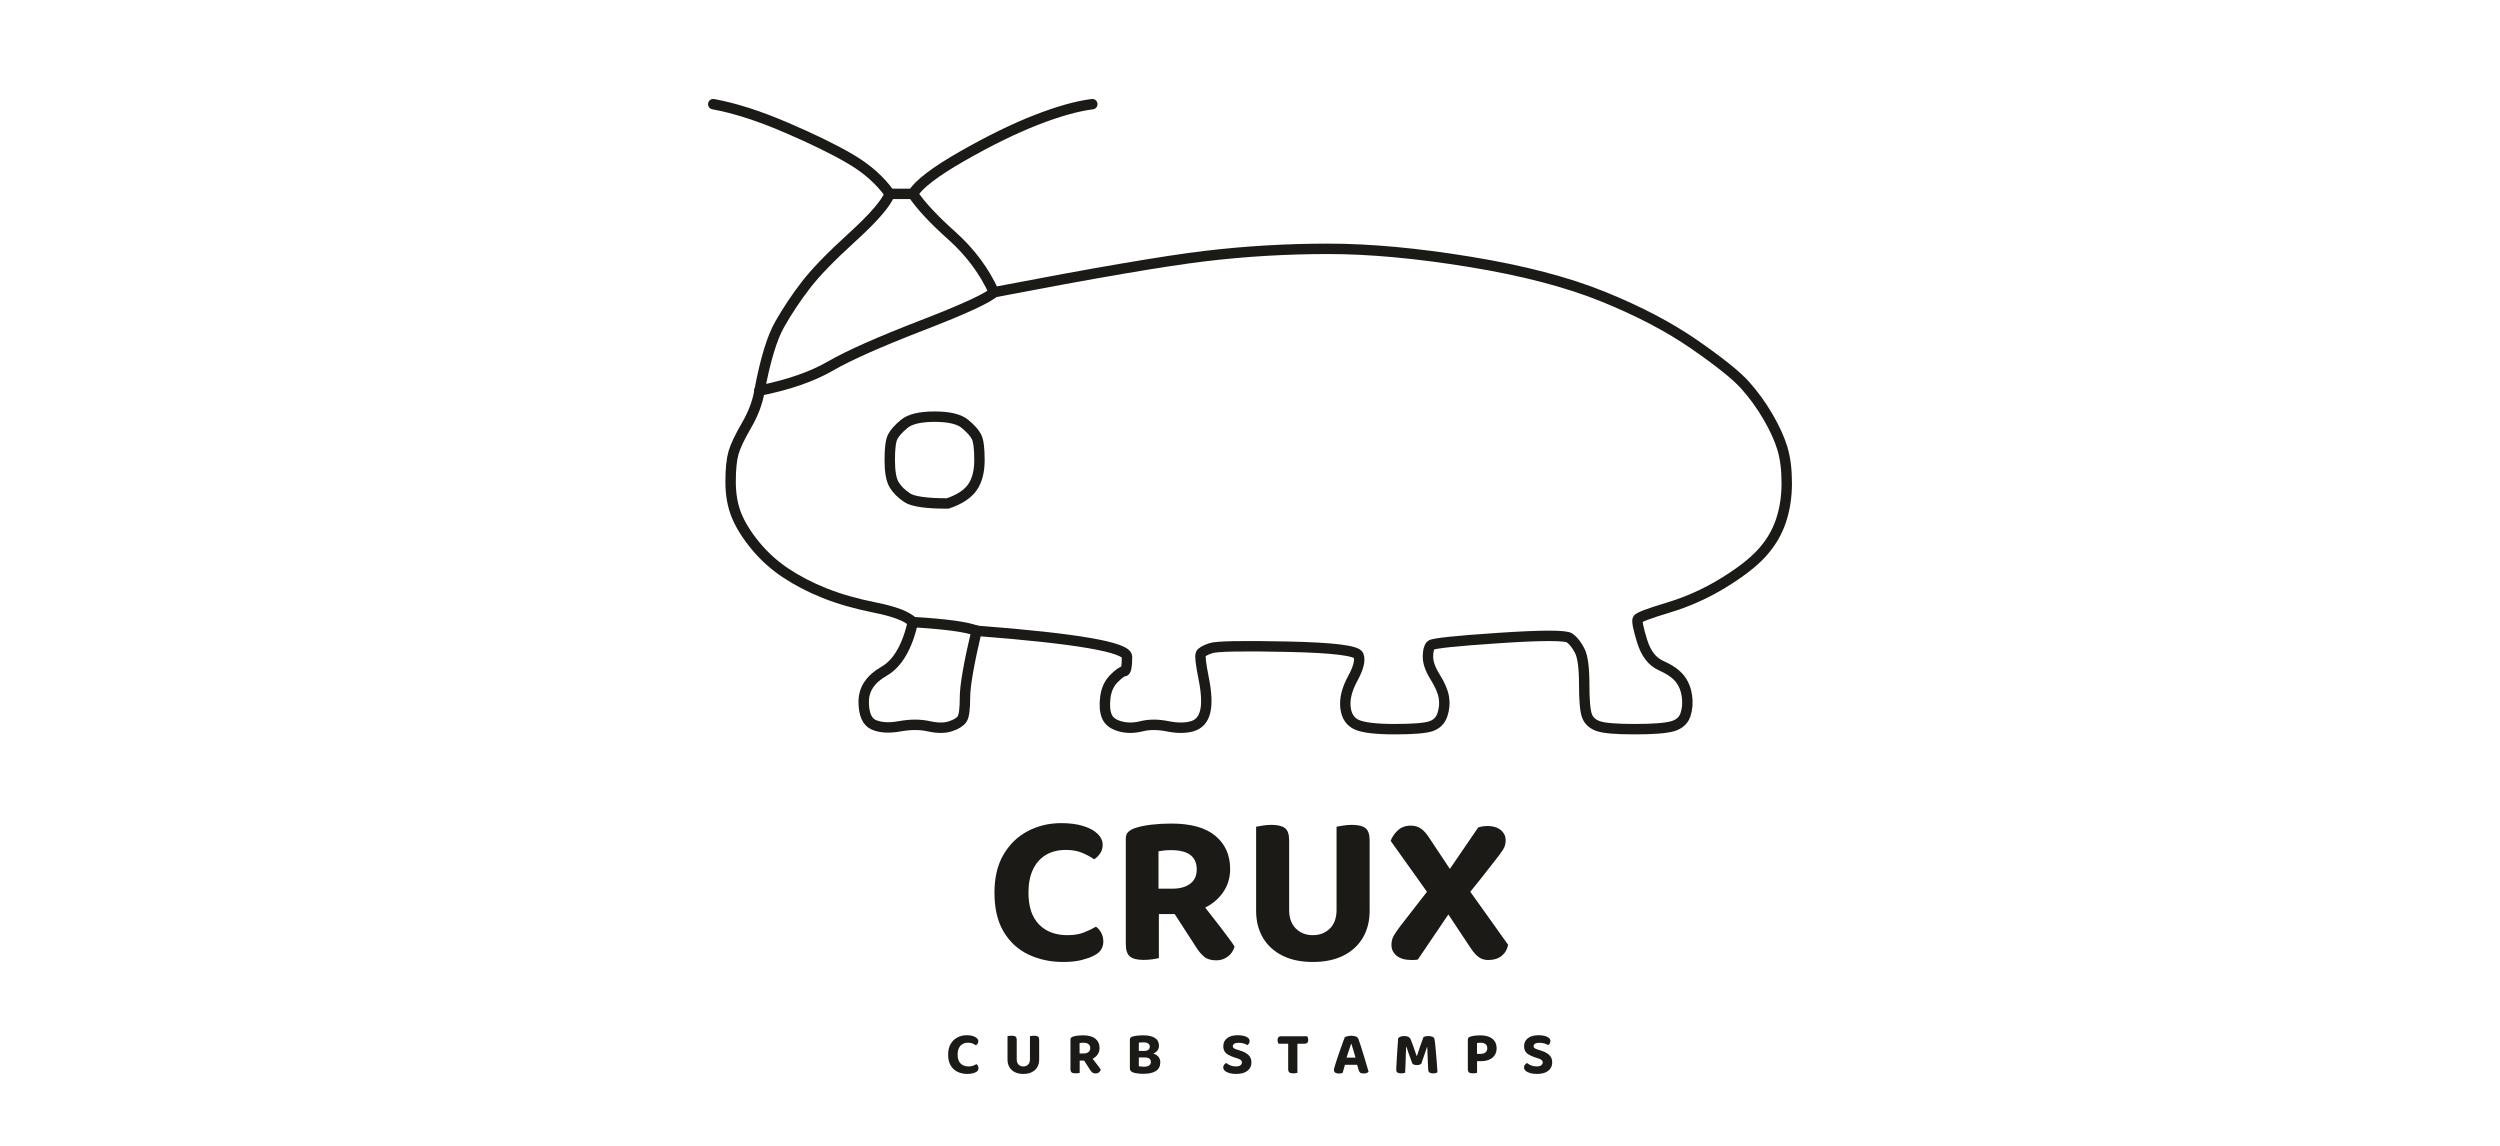
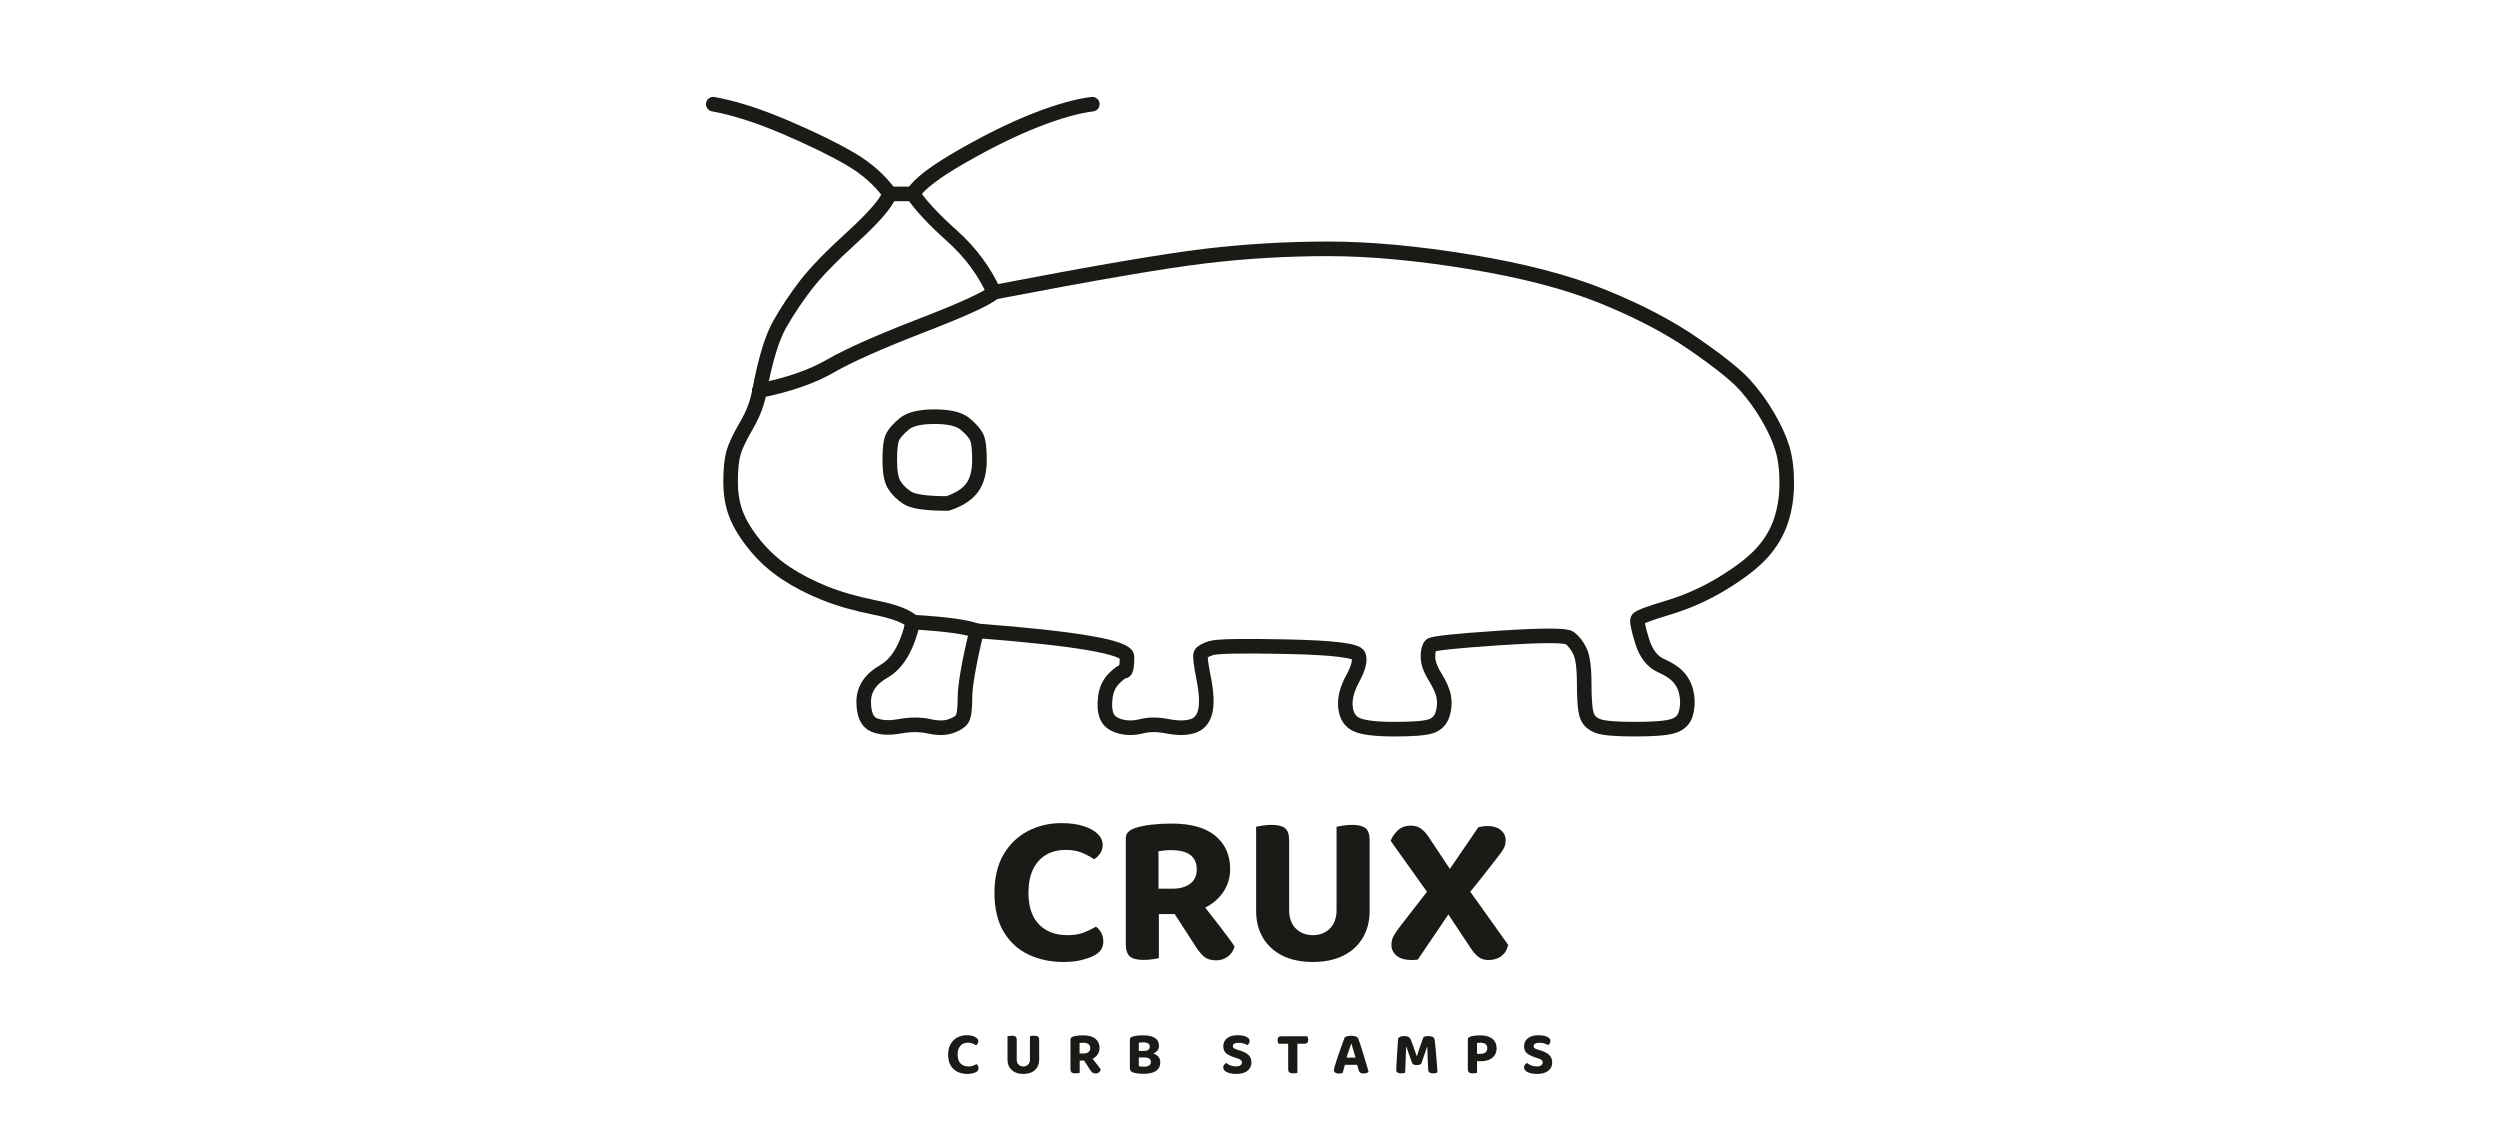
<svg xmlns="http://www.w3.org/2000/svg" viewBox="0 0 1200 550">
  <g fill="none">
-     <g fill="none" stroke="#1c1a17" stroke-width="5" stroke-linecap="round" stroke-linejoin="round">
+     <g fill="none" stroke="#1c1a17" stroke-width="7" stroke-linecap="round" stroke-linejoin="round">
      <path d="M 364.58 187.50 Q 368.75 165.28 374.31 155.56 Q 379.86 145.83 386.81 136.81 Q 393.75 127.78 409.03 113.89 Q 424.31 100.00 427.08 93.06" />
      <path d="M 364.58 187.50 Q 385.42 183.33 398.61 175.69 Q 411.81 168.06 442.36 156.25 Q 472.92 144.44 477.08 140.28" />
      <path d="M 364.58 187.50 Q 363.19 195.83 358.33 204.17 Q 353.47 212.50 352.08 217.36 Q 350.69 222.22 350.69 231.25 Q 350.69 240.28 353.47 247.22 Q 356.25 254.17 362.50 261.81 Q 368.75 269.44 377.08 275.00 Q 385.42 280.56 395.83 284.72 Q 406.25 288.89 420.14 291.67 Q 434.03 294.44 438.19 298.61" />
      <path d="M 468.75 302.78 Q 461.81 300.00 438.19 298.61" />
      <path d="M 468.75 302.78 Q 540.97 308.33 540.97 315.28 Q 540.97 322.22 539.58 322.22 Q 538.19 322.22 534.72 325.69 Q 531.25 329.17 530.56 334.72 Q 529.86 340.28 531.25 343.75 Q 532.64 347.22 537.50 348.61 Q 542.36 350.00 547.92 348.61 Q 553.47 347.22 560.42 348.61 Q 567.36 350.00 572.22 348.61 Q 577.08 347.22 578.47 341.67 Q 579.86 336.11 577.78 325.69 Q 575.69 315.28 576.39 313.89 Q 577.08 312.50 581.25 311.11 Q 585.42 309.72 618.06 310.42 Q 650.69 311.11 652.08 314.58 Q 653.47 318.06 649.31 325.69 Q 645.14 333.33 645.83 339.58 Q 646.53 345.83 651.39 347.92 Q 656.25 350.00 669.44 350.00 Q 682.64 350.00 686.81 348.61 Q 690.97 347.22 692.36 343.06 Q 693.75 338.89 693.06 334.72 Q 692.36 330.56 688.89 325.00 Q 685.42 319.44 685.42 315.28 Q 685.42 311.11 686.81 309.72 Q 688.19 308.33 719.44 306.25 Q 750.69 304.17 753.47 306.25 Q 756.25 308.33 758.33 312.50 Q 760.42 316.67 760.42 328.47 Q 760.42 340.28 761.81 343.75 Q 763.19 347.22 767.36 348.61 Q 771.53 350.00 784.72 350.00 Q 797.92 350.00 802.78 348.61 Q 807.64 347.22 809.03 343.06 Q 810.42 338.89 809.72 334.03 Q 809.03 329.17 806.25 325.69 Q 803.47 322.22 797.22 319.44 Q 790.97 316.67 788.19 307.64 Q 785.42 298.61 786.11 297.22 Q 786.81 295.83 800.69 291.67 Q 814.58 287.50 827.08 279.86 Q 839.58 272.22 845.83 265.28 Q 852.08 258.33 854.86 250.00 Q 857.64 241.67 857.64 231.94 Q 857.64 222.22 855.56 215.28 Q 853.47 208.33 848.61 200.00 Q 843.75 191.67 837.50 184.72 Q 831.25 177.78 813.19 165.28 Q 795.14 152.78 769.44 142.36 Q 743.75 131.94 705.56 125.69 Q 667.36 119.44 637.50 119.44 Q 607.64 119.44 578.47 122.92 Q 549.31 126.39 477.08 140.28" />
      <path d="M 468.75 302.78 Q 463.19 326.39 463.19 334.72 Q 463.19 343.06 461.81 345.14 Q 460.42 347.22 456.25 348.61 Q 452.08 350.00 445.83 348.61 Q 439.58 347.22 431.94 348.61 Q 424.31 350.00 419.44 347.92 Q 414.58 345.83 414.58 336.81 Q 414.58 327.78 424.31 322.22 Q 434.03 316.67 438.19 298.61" />
      <path d="M 342.36 50.00 Q 357.64 52.78 377.08 61.11 Q 396.53 69.44 408.33 76.39 Q 420.14 83.33 427.08 93.06" />
      <path d="M 438.19 93.06 Q 442.36 86.11 461.81 75.00 Q 481.25 63.89 497.22 57.64 Q 513.19 51.39 524.31 50.00" />
      <path d="M 438.19 93.06 L 427.08 93.06" />
      <path d="M 438.19 93.06 Q 443.75 101.39 456.94 113.19 Q 470.14 125.00 477.08 140.28" />
      <path d="M 454.86 241.67 Q 439.58 241.67 435.42 238.89 Q 431.25 236.11 429.17 232.64 Q 427.08 229.17 427.08 220.83 Q 427.08 212.50 428.47 209.72 Q 429.86 206.94 434.03 203.47 Q 438.19 200.00 448.61 200.00 Q 459.03 200.00 463.19 203.47 Q 467.36 206.94 468.75 209.72 Q 470.14 212.50 470.14 220.83 Q 470.14 229.17 466.67 234.03 Q 463.19 238.89 454.86 241.67" />
    </g>
  </g>
  <g fill="#1c1a17">
    <path d="M529.288 405.554Q529.288 407.854 528.049 409.658Q526.809 411.461 525.191 412.455Q522.591 410.662 519.333 409.315Q516.076 407.967 511.596 407.967Q506.042 407.967 502.026 410.365Q498.009 412.763 495.836 417.35Q493.662 421.936 493.662 428.488Q493.662 438.514 498.69 443.697Q503.717 448.88 512.382 448.88Q516.921 448.88 520.147 447.636Q523.373 446.393 526.052 444.812Q527.645 445.939 528.621 447.782Q529.596 449.625 529.596 452.029Q529.596 454.097 528.51 455.836Q527.425 457.575 524.808 458.827Q522.811 459.859 519.204 460.803Q515.598 461.747 510.335 461.747Q501.15 461.747 493.656 458.174Q486.162 454.6 481.75 447.241Q477.338 439.882 477.338 428.488Q477.338 417.647 481.669 410.224Q485.999 402.8 493.311 398.95Q500.622 395.1 509.391 395.1Q515.585 395.1 520.032 396.506Q524.479 397.912 526.884 400.271Q529.288 402.629 529.288 405.554Z" />
    <path d="M556.079 426.558H562.901Q568.068 426.558 571.25 424.218Q574.433 421.878 574.433 417.302Q574.433 412.751 571.398 410.411Q568.363 408.071 562.127 408.071Q560.426 408.071 558.949 408.212Q557.472 408.354 556.079 408.612ZM564.324 438.767H540.383V402.53Q540.383 400.47 541.544 399.349Q542.704 398.228 544.605 397.55Q548.017 396.377 552.634 395.842Q557.252 395.308 562.281 395.308Q576.309 395.308 583.389 401.205Q590.469 407.101 590.469 417.144Q590.469 423.438 587.069 428.33Q583.668 433.222 577.8 435.995Q571.932 438.767 564.324 438.767ZM561.449 435.036 575.514 431.758Q577.952 435.003 580.519 438.243Q583.086 441.484 585.405 444.516Q587.724 447.549 589.617 450.078Q591.509 452.608 592.599 454.351Q591.709 457.462 589.278 459.214Q586.846 460.965 583.888 460.965Q580.065 460.965 578.012 459.251Q575.959 457.537 574.158 454.688ZM540.383 432.844H556.262V459.871Q555.243 460.158 553.175 460.458Q551.108 460.757 548.911 460.757Q544.252 460.757 542.317 459.07Q540.383 457.383 540.383 453.273Z" />
    <path d="M630.168 461.747Q621.657 461.747 615.552 458.69Q609.447 455.632 606.192 450.103Q602.937 444.575 602.937 437.212V430.343H618.791V436.8Q618.791 442.511 621.996 445.696Q625.201 448.88 630.168 448.88Q635.135 448.88 638.341 445.696Q641.546 442.511 641.546 436.8V430.343H657.425V437.212Q657.425 444.575 654.169 450.103Q650.914 455.632 644.809 458.69Q638.705 461.747 630.168 461.747ZM618.791 433.501H602.937V396.818Q604.01 396.61 606.13 396.271Q608.249 395.932 610.288 395.932Q614.789 395.932 616.79 397.488Q618.791 399.044 618.791 403.416ZM657.425 433.659H641.546V396.818Q642.619 396.61 644.739 396.271Q646.858 395.932 648.897 395.932Q653.398 395.932 655.411 397.488Q657.425 399.044 657.425 403.416Z" />
    <path d="M690.613 431.999 687.26 431.296 667.521 403.624Q668.436 400.986 670.87 398.644Q673.303 396.302 677.255 396.302Q679.947 396.302 682 397.685Q684.053 399.068 686.091 402.259L699.432 422.352L703.563 424.985L723.901 453.51Q723.248 456.859 720.788 458.833Q718.327 460.807 714.375 460.807Q711.763 460.807 709.841 459.461Q707.919 458.116 705.801 454.9ZM702.586 431.937 698.005 434.807 680.558 460.599Q679.905 460.703 679.175 460.755Q678.445 460.807 677.767 460.807Q672.842 460.807 670.368 458.74Q667.895 456.672 667.895 453.585Q667.895 450.969 669.085 448.982Q670.275 446.996 672.263 444.379L687.285 425.064L694.203 419.619L709.537 397.167Q710.294 396.905 711.525 396.695Q712.757 396.485 714.092 396.485Q718.094 396.485 720.411 398.474Q722.728 400.462 722.728 403.366Q722.728 405.829 721.445 407.842Q720.162 409.855 717.986 412.58Q714.225 417.427 710.415 422.246Q706.604 427.065 702.586 431.937Z" />
    <path d="M469.588 499.818Q469.588 500.459 469.242 500.962Q468.896 501.465 468.445 501.742Q467.72 501.242 466.812 500.867Q465.904 500.491 464.654 500.491Q463.106 500.491 461.986 501.159Q460.866 501.828 460.26 503.107Q459.654 504.386 459.654 506.213Q459.654 509.009 461.055 510.454Q462.457 511.899 464.874 511.899Q466.139 511.899 467.039 511.552Q467.938 511.206 468.685 510.765Q469.13 511.079 469.402 511.593Q469.674 512.107 469.674 512.777Q469.674 513.354 469.371 513.839Q469.068 514.324 468.338 514.673Q467.782 514.961 466.776 515.224Q465.77 515.487 464.303 515.487Q461.742 515.487 459.652 514.491Q457.562 513.494 456.332 511.442Q455.102 509.39 455.102 506.213Q455.102 503.19 456.309 501.12Q457.517 499.05 459.556 497.976Q461.594 496.903 464.04 496.903Q465.767 496.903 467.007 497.295Q468.247 497.687 468.917 498.345Q469.588 499.002 469.588 499.818Z" />
    <path d="M491.202 515.487Q488.828 515.487 487.126 514.635Q485.424 513.782 484.516 512.24Q483.608 510.699 483.608 508.646V506.73H488.029V508.531Q488.029 510.123 488.923 511.011Q489.817 511.899 491.202 511.899Q492.587 511.899 493.481 511.011Q494.374 510.123 494.374 508.531V506.73H498.802V508.646Q498.802 510.699 497.894 512.24Q496.987 513.782 495.284 514.635Q493.582 515.487 491.202 515.487ZM488.029 507.611H483.608V497.382Q483.908 497.324 484.499 497.229Q485.09 497.135 485.658 497.135Q486.913 497.135 487.471 497.569Q488.029 498.003 488.029 499.222ZM498.802 507.655H494.374V497.382Q494.674 497.324 495.265 497.229Q495.856 497.135 496.424 497.135Q497.679 497.135 498.241 497.569Q498.802 498.003 498.802 499.222Z" />
    <path d="M518.198 505.675H520.101Q521.541 505.675 522.429 505.022Q523.316 504.37 523.316 503.094Q523.316 501.825 522.47 501.172Q521.624 500.52 519.885 500.52Q519.41 500.52 518.999 500.559Q518.587 500.599 518.198 500.671ZM520.497 509.079H513.822V498.975Q513.822 498.4 514.145 498.088Q514.469 497.775 514.999 497.586Q515.95 497.259 517.238 497.11Q518.525 496.961 519.928 496.961Q523.839 496.961 525.814 498.605Q527.788 500.249 527.788 503.05Q527.788 504.805 526.84 506.169Q525.891 507.533 524.255 508.306Q522.619 509.079 520.497 509.079ZM519.696 508.039 523.618 507.125Q524.298 508.03 525.013 508.933Q525.729 509.837 526.376 510.682Q527.022 511.528 527.55 512.233Q528.078 512.939 528.382 513.425Q528.134 514.292 527.456 514.781Q526.778 515.269 525.953 515.269Q524.887 515.269 524.314 514.791Q523.742 514.313 523.24 513.519ZM513.822 507.428H518.249V514.964Q517.965 515.044 517.389 515.128Q516.812 515.211 516.2 515.211Q514.9 515.211 514.361 514.741Q513.822 514.27 513.822 513.124Z" />
    <path d="M551.562 504.438V507.586H545.108V504.438ZM549.395 507.586 549.728 505.167Q552.141 505.167 553.732 505.742Q555.324 506.317 556.131 507.368Q556.937 508.419 556.937 509.908Q556.937 512.701 554.85 514.065Q552.764 515.429 548.902 515.429Q548.207 515.429 547.314 515.375Q546.421 515.32 545.512 515.171Q544.604 515.022 543.842 514.76Q542.338 514.214 542.338 512.831V498.975Q542.338 498.4 542.661 498.084Q542.985 497.768 543.515 497.586Q544.501 497.252 545.904 497.106Q547.307 496.961 548.781 496.961Q552.367 496.961 554.337 498.201Q556.307 499.442 556.307 501.981Q556.307 503.376 555.493 504.361Q554.678 505.346 553.127 505.86Q551.576 506.373 549.35 506.373L549.155 504.438Q550.562 504.438 551.228 503.894Q551.895 503.35 551.895 502.326Q551.895 501.383 551.124 500.86Q550.353 500.336 548.825 500.336Q548.258 500.336 547.647 500.376Q547.037 500.415 546.641 500.487V511.779Q547.117 511.902 547.832 511.956Q548.547 512.01 549.189 512.01Q550.648 512.01 551.531 511.451Q552.414 510.892 552.414 509.717Q552.414 508.628 551.651 508.107Q550.887 507.586 549.395 507.586Z" />
    <path d="M593.212 511.884Q594.759 511.884 595.439 511.319Q596.12 510.754 596.12 509.98Q596.12 509.253 595.583 508.812Q595.046 508.371 594.01 508.039L592.479 507.549Q590.909 507.018 589.712 506.379Q588.515 505.741 587.85 504.735Q587.184 503.729 587.184 502.166Q587.184 499.756 589.017 498.33Q590.85 496.903 594.099 496.903Q595.753 496.903 597.04 497.225Q598.328 497.548 599.071 498.169Q599.815 498.79 599.815 499.701Q599.815 500.342 599.502 500.834Q599.189 501.326 598.737 501.654Q598.078 501.206 596.967 500.871Q595.856 500.535 594.538 500.535Q593.143 500.535 592.443 500.988Q591.744 501.441 591.744 502.166Q591.744 502.74 592.212 503.102Q592.68 503.465 593.614 503.753L595.206 504.253Q597.85 505.067 599.269 506.406Q600.687 507.745 600.687 510.024Q600.687 512.447 598.799 513.967Q596.912 515.487 593.344 515.487Q591.575 515.487 590.179 515.107Q588.782 514.726 587.966 514.011Q587.149 513.295 587.149 512.34Q587.149 511.583 587.597 511.051Q588.044 510.519 588.583 510.242Q589.36 510.88 590.545 511.382Q591.73 511.884 593.212 511.884Z" />
    <path d="M618.561 500.978 618.527 497.412H627.488Q627.663 497.682 627.805 498.142Q627.947 498.601 627.947 499.134Q627.947 500.06 627.528 500.519Q627.108 500.978 626.387 500.978ZM622.631 497.412 622.666 500.978H613.698Q613.522 500.701 613.38 500.241Q613.238 499.782 613.238 499.25Q613.238 498.294 613.658 497.853Q614.077 497.412 614.798 497.412ZM618.327 500.195H622.748V514.964Q622.471 515.044 621.891 515.128Q621.311 515.211 620.705 515.211Q619.406 515.211 618.867 514.741Q618.327 514.27 618.327 513.124Z" />
    <path d="M648.686 501.09H648.526Q648.224 502 647.838 503.131Q647.453 504.262 647.039 505.494Q646.625 506.727 646.25 507.955L645.731 510.55Q645.557 511.116 645.395 511.723Q645.233 512.33 645.064 512.91Q644.896 513.49 644.745 514.02Q644.594 514.55 644.471 514.992Q644.136 515.101 643.731 515.2Q643.326 515.298 642.765 515.298Q641.551 515.298 640.913 514.853Q640.275 514.408 640.275 513.593Q640.275 513.222 640.384 512.847Q640.493 512.472 640.631 511.977Q640.891 511.035 641.366 509.581Q641.84 508.127 642.416 506.434Q642.992 504.741 643.582 503.082Q644.172 501.423 644.677 500.039Q645.183 498.654 645.492 497.858Q645.922 497.609 646.805 497.383Q647.688 497.157 648.555 497.157Q649.797 497.157 650.785 497.518Q651.773 497.88 652.028 498.682Q652.592 500.21 653.235 502.231Q653.879 504.253 654.547 506.448Q655.216 508.643 655.834 510.719Q656.453 512.795 656.922 514.454Q656.609 514.803 656 515.039Q655.391 515.276 654.566 515.276Q653.354 515.276 652.866 514.853Q652.377 514.43 652.13 513.542L651.197 510.292L650.7 507.827Q650.341 506.542 649.97 505.317Q649.6 504.093 649.273 503.007Q648.946 501.922 648.686 501.09ZM643.806 511.095 645.508 507.654H652.299L652.873 511.095Z" />
    <path d="M682.205 510.616Q681.87 510.872 681.338 511.054Q680.807 511.236 680.114 511.236Q679.209 511.236 678.604 511.003Q677.999 510.769 677.81 510.208Q676.824 507.467 676.153 505.63Q675.481 503.792 675.094 502.464H674.955Q674.868 504.286 674.811 505.808Q674.754 507.329 674.715 508.753Q674.676 510.177 674.618 511.666Q674.561 513.154 674.46 514.912Q674.132 515.014 673.603 515.116Q673.074 515.218 672.535 515.218Q671.434 515.218 670.82 514.843Q670.206 514.469 670.206 513.542Q670.206 512.907 670.268 511.646Q670.329 510.384 670.431 508.745Q670.532 507.105 670.644 505.285Q670.756 503.465 670.883 501.681Q671.009 499.897 671.11 498.383Q671.342 498.048 672.042 497.675Q672.741 497.303 673.953 497.303Q675.281 497.303 676.065 497.729Q676.849 498.156 677.198 499.103Q677.643 500.164 678.133 501.54Q678.622 502.916 679.105 504.315Q679.587 505.713 679.99 506.853H680.128Q680.963 504.286 681.806 501.852Q682.649 499.418 683.276 497.791Q683.669 497.58 684.296 497.442Q684.922 497.303 685.623 497.303Q686.863 497.303 687.64 497.675Q688.417 498.047 688.555 498.76Q688.671 499.319 688.805 500.508Q688.939 501.697 689.084 503.252Q689.229 504.806 689.371 506.498Q689.512 508.19 689.639 509.79Q689.766 511.391 689.857 512.681Q689.947 513.97 689.976 514.716Q689.539 514.978 689.062 515.098Q688.584 515.218 687.855 515.218Q686.935 515.218 686.271 514.879Q685.607 514.541 685.549 513.564Q685.419 511.28 685.336 509.234Q685.254 507.187 685.204 505.492Q685.154 503.796 685.089 502.588H684.951Q684.578 503.83 683.894 505.733Q683.211 507.635 682.205 510.616Z" />
    <path d="M708.958 505.853H710.691Q712.152 505.853 713.02 505.168Q713.888 504.483 713.888 503.173Q713.888 501.862 713.075 501.191Q712.261 500.52 710.719 500.52Q710.179 500.52 709.763 500.548Q709.347 500.577 708.958 500.648ZM710.969 509.346H704.56V498.975Q704.56 498.4 704.883 498.088Q705.207 497.775 705.737 497.586Q706.688 497.259 708.013 497.11Q709.338 496.961 710.424 496.961Q714.328 496.961 716.355 498.634Q718.382 500.306 718.382 503.166Q718.382 505.03 717.492 506.419Q716.603 507.808 714.949 508.577Q713.294 509.346 710.969 509.346ZM704.56 507.4H708.987V514.964Q708.703 515.044 708.127 515.128Q707.55 515.211 706.938 515.211Q705.638 515.211 705.099 514.741Q704.56 514.27 704.56 513.124Z" />
    <path d="M737.59 511.884Q739.137 511.884 739.817 511.319Q740.498 510.754 740.498 509.98Q740.498 509.253 739.961 508.812Q739.424 508.371 738.388 508.039L736.857 507.549Q735.287 507.018 734.09 506.379Q732.893 505.741 732.228 504.735Q731.562 503.729 731.562 502.166Q731.562 499.756 733.395 498.33Q735.228 496.903 738.477 496.903Q740.131 496.903 741.418 497.225Q742.706 497.548 743.449 498.169Q744.193 498.79 744.193 499.701Q744.193 500.342 743.88 500.834Q743.567 501.326 743.115 501.654Q742.456 501.206 741.345 500.871Q740.234 500.535 738.916 500.535Q737.521 500.535 736.821 500.988Q736.122 501.441 736.122 502.166Q736.122 502.74 736.59 503.102Q737.058 503.465 737.992 503.753L739.584 504.253Q742.228 505.067 743.647 506.406Q745.065 507.745 745.065 510.024Q745.065 512.447 743.177 513.967Q741.29 515.487 737.722 515.487Q735.953 515.487 734.557 515.107Q733.16 514.726 732.344 514.011Q731.527 513.295 731.527 512.34Q731.527 511.583 731.975 511.051Q732.422 510.519 732.961 510.242Q733.738 510.88 734.923 511.382Q736.108 511.884 737.59 511.884Z" />
  </g>
</svg>
